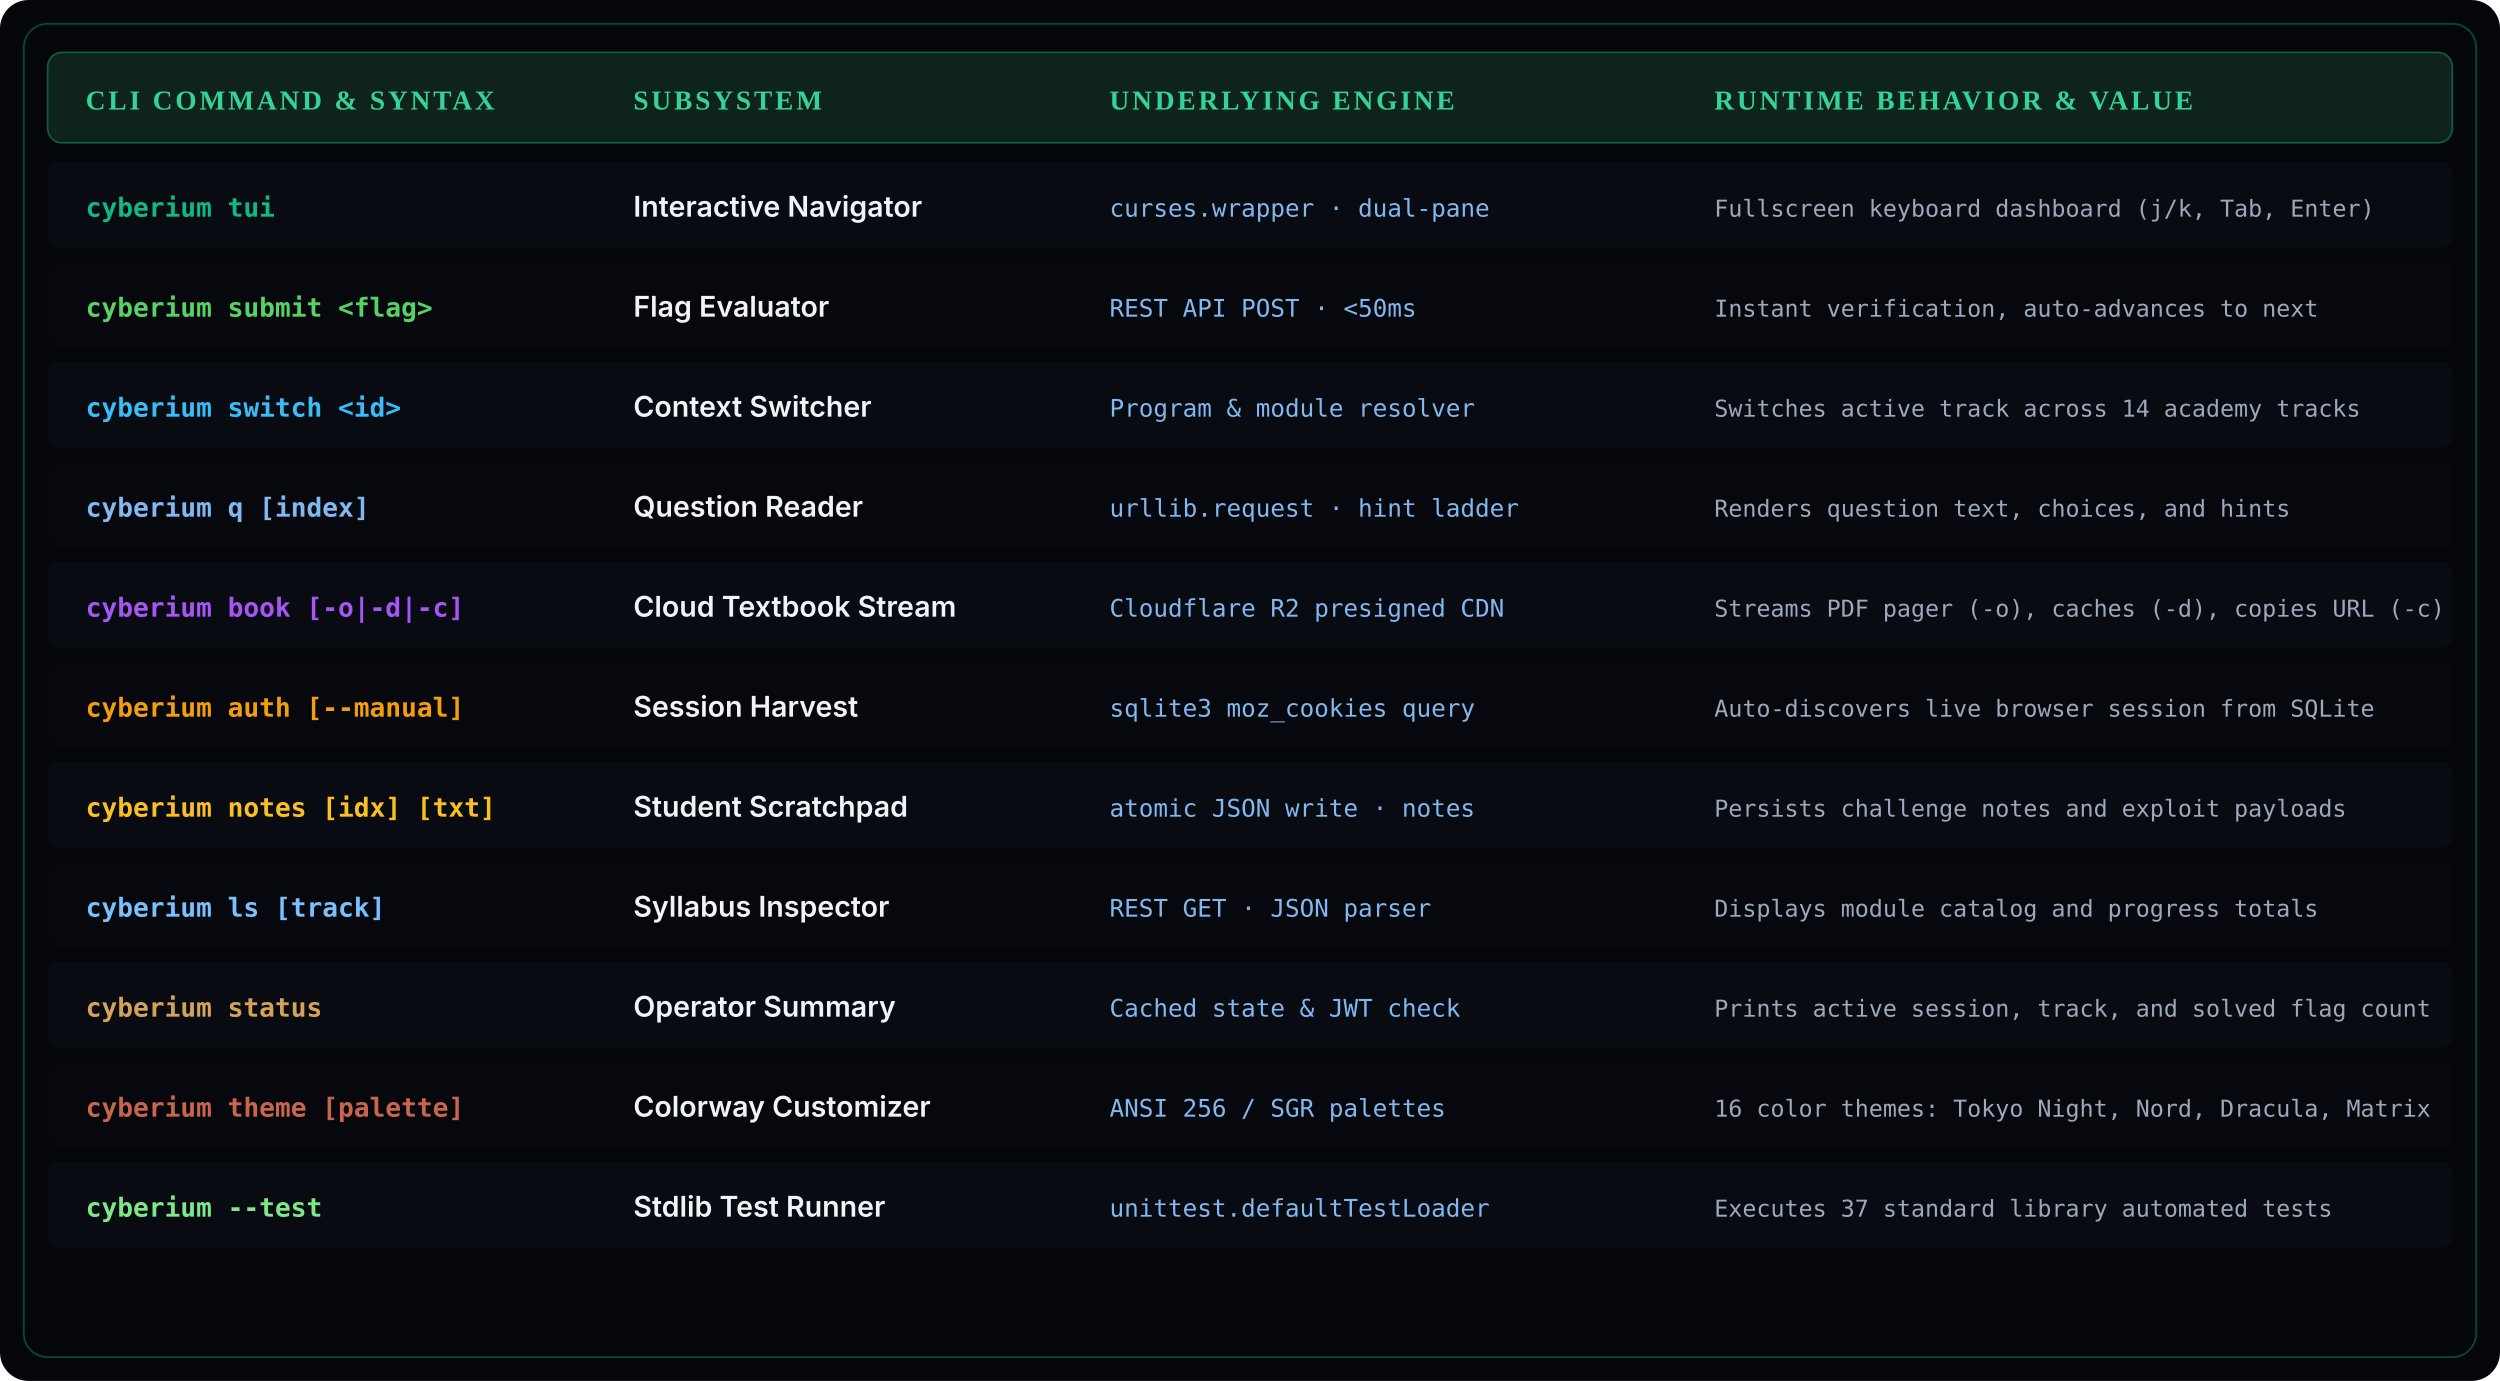
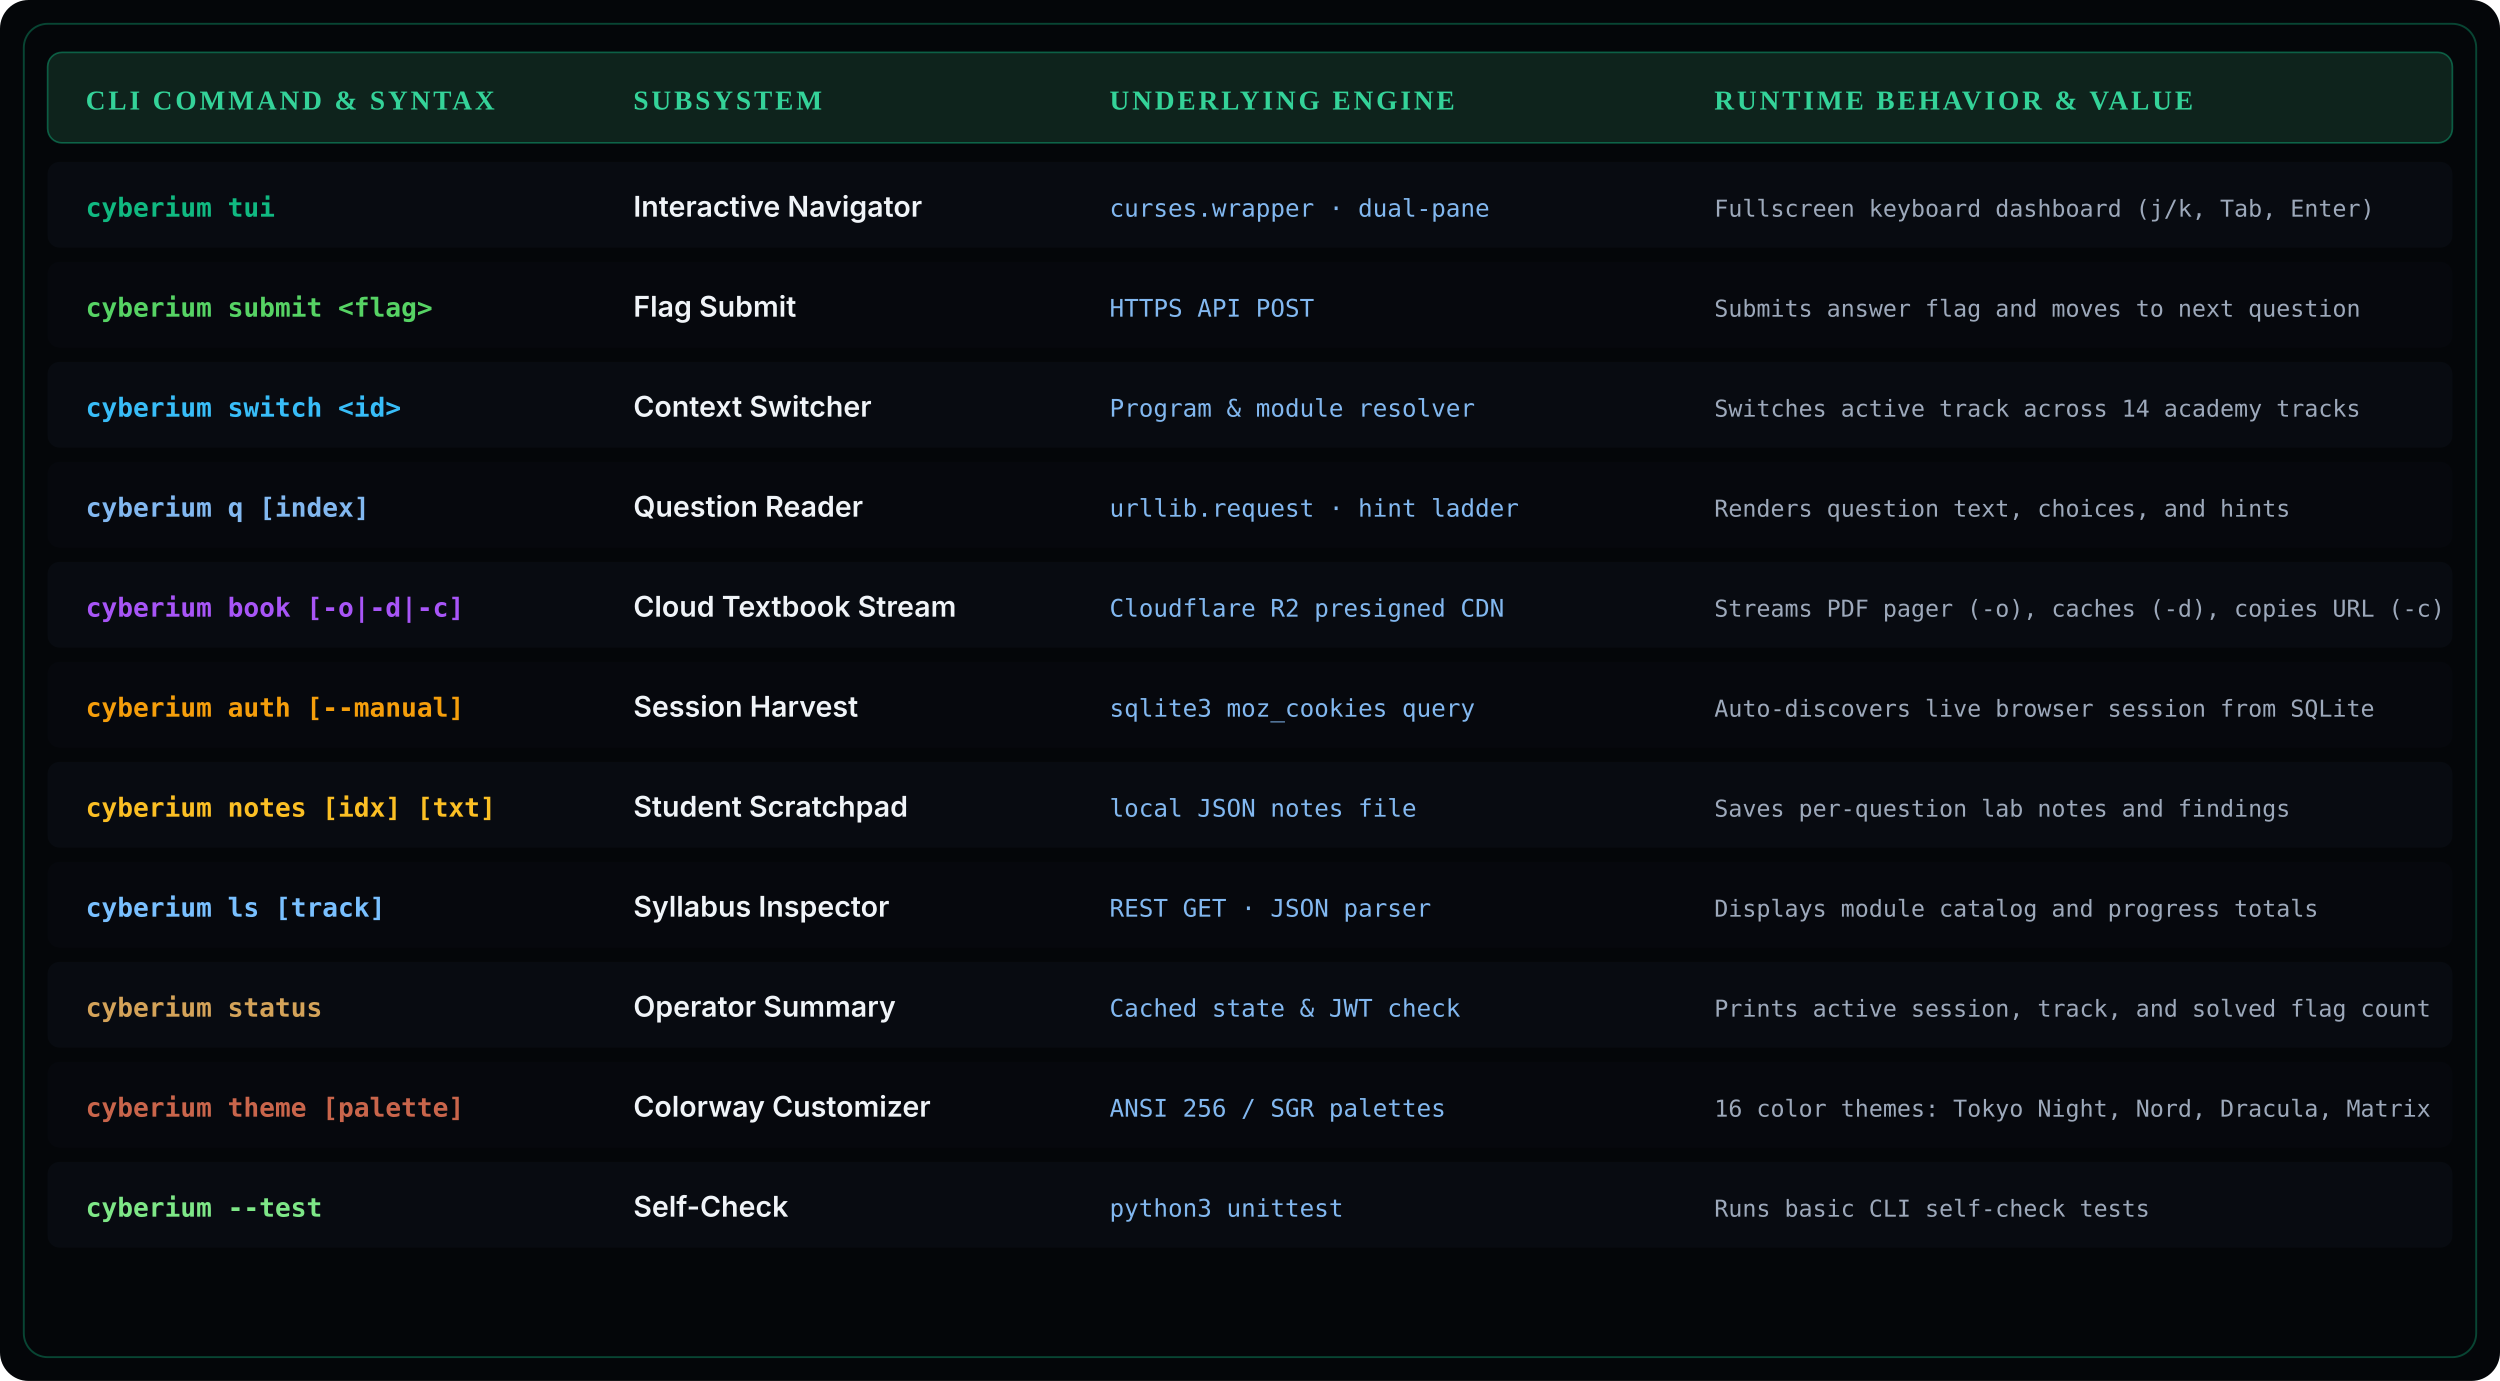
<svg xmlns="http://www.w3.org/2000/svg" viewBox="0 0 1050 580" width="100%" height="100%">
  <rect width="1050" height="580" rx="12" fill="#040609" />
  <rect x="10" y="10" width="1030" height="560" rx="10" fill="none" stroke="#10b981" stroke-width="0.8" stroke-opacity="0.35" />
  <g transform="translate(20, 22)">
    <rect x="0" y="0" width="1010" height="38" rx="6" fill="#0e231c" stroke="#10b981" stroke-width="0.7" stroke-opacity="0.45" />
    <text x="16" y="24" font-family="Georgia, 'Times New Roman', serif" font-size="11.5" font-weight="700" fill="#34d399" letter-spacing="1.2">CLI COMMAND &amp; SYNTAX</text>
    <text x="246" y="24" font-family="Georgia, 'Times New Roman', serif" font-size="11.5" font-weight="700" fill="#34d399" letter-spacing="1.2">SUBSYSTEM</text>
    <text x="446" y="24" font-family="Georgia, 'Times New Roman', serif" font-size="11.5" font-weight="700" fill="#34d399" letter-spacing="1.2">UNDERLYING ENGINE</text>
    <text x="700" y="24" font-family="Georgia, 'Times New Roman', serif" font-size="11.5" font-weight="700" fill="#34d399" letter-spacing="1.2">RUNTIME BEHAVIOR &amp; VALUE</text>
  </g>
  <g transform="translate(20, 68)">
    <rect x="0" y="0" width="1010" height="36" rx="5" fill="#080b11" />
    <text x="16" y="23" font-family="ui-monospace, 'JetBrains Mono', monospace" font-size="11.0" font-weight="700" fill="#10b981">cyberium tui</text>
    <text x="246" y="23" font-family="-apple-system, BlinkMacSystemFont, 'Segoe UI', sans-serif" font-size="12.0" font-weight="600" fill="#f0f4f8">Interactive Navigator</text>
    <text x="446" y="23" font-family="ui-monospace, 'JetBrains Mono', monospace" font-size="10.2" fill="#82b8f0">curses.wrapper · dual-pane</text>
    <text x="700" y="23" font-family="ui-monospace, 'JetBrains Mono', monospace" font-size="9.8" fill="#9da9bb">Fullscreen keyboard dashboard (j/k, Tab, Enter)</text>
  </g>
  <g transform="translate(20, 110)">
    <rect x="0" y="0" width="1010" height="36" rx="5" fill="#06080d" />
    <text x="16" y="23" font-family="ui-monospace, 'JetBrains Mono', monospace" font-size="11.0" font-weight="700" fill="#56d364">cyberium submit &lt;flag&gt;</text>
-     <text x="246" y="23" font-family="-apple-system, BlinkMacSystemFont, 'Segoe UI', sans-serif" font-size="12.0" font-weight="600" fill="#f0f4f8">Flag Evaluator</text>
-     <text x="446" y="23" font-family="ui-monospace, 'JetBrains Mono', monospace" font-size="10.2" fill="#82b8f0">REST API POST · &lt;50ms</text>
-     <text x="700" y="23" font-family="ui-monospace, 'JetBrains Mono', monospace" font-size="9.8" fill="#9da9bb">Instant verification, auto-advances to next</text>
+     <text x="246" y="23" font-family="-apple-system, BlinkMacSystemFont, 'Segoe UI', sans-serif" font-size="12.0" font-weight="600" fill="#f0f4f8">Flag Submit</text>
+     <text x="446" y="23" font-family="ui-monospace, 'JetBrains Mono', monospace" font-size="10.2" fill="#82b8f0">HTTPS API POST</text>
+     <text x="700" y="23" font-family="ui-monospace, 'JetBrains Mono', monospace" font-size="9.8" fill="#9da9bb">Submits answer flag and moves to next question</text>
  </g>
  <g transform="translate(20, 152)">
    <rect x="0" y="0" width="1010" height="36" rx="5" fill="#080b11" />
    <text x="16" y="23" font-family="ui-monospace, 'JetBrains Mono', monospace" font-size="11.0" font-weight="700" fill="#38bdf8">cyberium switch &lt;id&gt;</text>
    <text x="246" y="23" font-family="-apple-system, BlinkMacSystemFont, 'Segoe UI', sans-serif" font-size="12.0" font-weight="600" fill="#f0f4f8">Context Switcher</text>
    <text x="446" y="23" font-family="ui-monospace, 'JetBrains Mono', monospace" font-size="10.2" fill="#82b8f0">Program &amp; module resolver</text>
    <text x="700" y="23" font-family="ui-monospace, 'JetBrains Mono', monospace" font-size="9.8" fill="#9da9bb">Switches active track across 14 academy tracks</text>
  </g>
  <g transform="translate(20, 194)">
    <rect x="0" y="0" width="1010" height="36" rx="5" fill="#06080d" />
    <text x="16" y="23" font-family="ui-monospace, 'JetBrains Mono', monospace" font-size="11.0" font-weight="700" fill="#82b8f0">cyberium q [index]</text>
    <text x="246" y="23" font-family="-apple-system, BlinkMacSystemFont, 'Segoe UI', sans-serif" font-size="12.0" font-weight="600" fill="#f0f4f8">Question Reader</text>
    <text x="446" y="23" font-family="ui-monospace, 'JetBrains Mono', monospace" font-size="10.2" fill="#82b8f0">urllib.request · hint ladder</text>
    <text x="700" y="23" font-family="ui-monospace, 'JetBrains Mono', monospace" font-size="9.8" fill="#9da9bb">Renders question text, choices, and hints</text>
  </g>
  <g transform="translate(20, 236)">
    <rect x="0" y="0" width="1010" height="36" rx="5" fill="#080b11" />
    <text x="16" y="23" font-family="ui-monospace, 'JetBrains Mono', monospace" font-size="11.0" font-weight="700" fill="#a855f7">cyberium book [-o|-d|-c]</text>
    <text x="246" y="23" font-family="-apple-system, BlinkMacSystemFont, 'Segoe UI', sans-serif" font-size="12.0" font-weight="600" fill="#f0f4f8">Cloud Textbook Stream</text>
    <text x="446" y="23" font-family="ui-monospace, 'JetBrains Mono', monospace" font-size="10.2" fill="#82b8f0">Cloudflare R2 presigned CDN</text>
    <text x="700" y="23" font-family="ui-monospace, 'JetBrains Mono', monospace" font-size="9.8" fill="#9da9bb">Streams PDF pager (-o), caches (-d), copies URL (-c)</text>
  </g>
  <g transform="translate(20, 278)">
    <rect x="0" y="0" width="1010" height="36" rx="5" fill="#06080d" />
    <text x="16" y="23" font-family="ui-monospace, 'JetBrains Mono', monospace" font-size="11.0" font-weight="700" fill="#f59e0b">cyberium auth [--manual]</text>
    <text x="246" y="23" font-family="-apple-system, BlinkMacSystemFont, 'Segoe UI', sans-serif" font-size="12.0" font-weight="600" fill="#f0f4f8">Session Harvest</text>
    <text x="446" y="23" font-family="ui-monospace, 'JetBrains Mono', monospace" font-size="10.2" fill="#82b8f0">sqlite3 moz_cookies query</text>
    <text x="700" y="23" font-family="ui-monospace, 'JetBrains Mono', monospace" font-size="9.8" fill="#9da9bb">Auto-discovers live browser session from SQLite</text>
  </g>
  <g transform="translate(20, 320)">
    <rect x="0" y="0" width="1010" height="36" rx="5" fill="#080b11" />
    <text x="16" y="23" font-family="ui-monospace, 'JetBrains Mono', monospace" font-size="11.0" font-weight="700" fill="#fbbf24">cyberium notes [idx] [txt]</text>
    <text x="246" y="23" font-family="-apple-system, BlinkMacSystemFont, 'Segoe UI', sans-serif" font-size="12.0" font-weight="600" fill="#f0f4f8">Student Scratchpad</text>
-     <text x="446" y="23" font-family="ui-monospace, 'JetBrains Mono', monospace" font-size="10.2" fill="#82b8f0">atomic JSON write · notes</text>
-     <text x="700" y="23" font-family="ui-monospace, 'JetBrains Mono', monospace" font-size="9.8" fill="#9da9bb">Persists challenge notes and exploit payloads</text>
+     <text x="446" y="23" font-family="ui-monospace, 'JetBrains Mono', monospace" font-size="10.2" fill="#82b8f0">local JSON notes file</text>
+     <text x="700" y="23" font-family="ui-monospace, 'JetBrains Mono', monospace" font-size="9.8" fill="#9da9bb">Saves per-question lab notes and findings</text>
  </g>
  <g transform="translate(20, 362)">
    <rect x="0" y="0" width="1010" height="36" rx="5" fill="#06080d" />
    <text x="16" y="23" font-family="ui-monospace, 'JetBrains Mono', monospace" font-size="11.0" font-weight="700" fill="#79c0ff">cyberium ls [track]</text>
    <text x="246" y="23" font-family="-apple-system, BlinkMacSystemFont, 'Segoe UI', sans-serif" font-size="12.0" font-weight="600" fill="#f0f4f8">Syllabus Inspector</text>
    <text x="446" y="23" font-family="ui-monospace, 'JetBrains Mono', monospace" font-size="10.2" fill="#82b8f0">REST GET · JSON parser</text>
    <text x="700" y="23" font-family="ui-monospace, 'JetBrains Mono', monospace" font-size="9.8" fill="#9da9bb">Displays module catalog and progress totals</text>
  </g>
  <g transform="translate(20, 404)">
    <rect x="0" y="0" width="1010" height="36" rx="5" fill="#080b11" />
    <text x="16" y="23" font-family="ui-monospace, 'JetBrains Mono', monospace" font-size="11.0" font-weight="700" fill="#d4a359">cyberium status</text>
    <text x="246" y="23" font-family="-apple-system, BlinkMacSystemFont, 'Segoe UI', sans-serif" font-size="12.0" font-weight="600" fill="#f0f4f8">Operator Summary</text>
    <text x="446" y="23" font-family="ui-monospace, 'JetBrains Mono', monospace" font-size="10.2" fill="#82b8f0">Cached state &amp; JWT check</text>
    <text x="700" y="23" font-family="ui-monospace, 'JetBrains Mono', monospace" font-size="9.8" fill="#9da9bb">Prints active session, track, and solved flag count</text>
  </g>
  <g transform="translate(20, 446)">
    <rect x="0" y="0" width="1010" height="36" rx="5" fill="#06080d" />
    <text x="16" y="23" font-family="ui-monospace, 'JetBrains Mono', monospace" font-size="11.0" font-weight="700" fill="#c9654b">cyberium theme [palette]</text>
    <text x="246" y="23" font-family="-apple-system, BlinkMacSystemFont, 'Segoe UI', sans-serif" font-size="12.0" font-weight="600" fill="#f0f4f8">Colorway Customizer</text>
    <text x="446" y="23" font-family="ui-monospace, 'JetBrains Mono', monospace" font-size="10.2" fill="#82b8f0">ANSI 256 / SGR palettes</text>
    <text x="700" y="23" font-family="ui-monospace, 'JetBrains Mono', monospace" font-size="9.8" fill="#9da9bb">16 color themes: Tokyo Night, Nord, Dracula, Matrix</text>
  </g>
  <g transform="translate(20, 488)">
    <rect x="0" y="0" width="1010" height="36" rx="5" fill="#080b11" />
    <text x="16" y="23" font-family="ui-monospace, 'JetBrains Mono', monospace" font-size="11.0" font-weight="700" fill="#7ee787">cyberium --test</text>
-     <text x="246" y="23" font-family="-apple-system, BlinkMacSystemFont, 'Segoe UI', sans-serif" font-size="12.0" font-weight="600" fill="#f0f4f8">Stdlib Test Runner</text>
-     <text x="446" y="23" font-family="ui-monospace, 'JetBrains Mono', monospace" font-size="10.2" fill="#82b8f0">unittest.defaultTestLoader</text>
-     <text x="700" y="23" font-family="ui-monospace, 'JetBrains Mono', monospace" font-size="9.8" fill="#9da9bb">Executes 37 standard library automated tests</text>
+     <text x="246" y="23" font-family="-apple-system, BlinkMacSystemFont, 'Segoe UI', sans-serif" font-size="12.0" font-weight="600" fill="#f0f4f8">Self-Check</text>
+     <text x="446" y="23" font-family="ui-monospace, 'JetBrains Mono', monospace" font-size="10.2" fill="#82b8f0">python3 unittest</text>
+     <text x="700" y="23" font-family="ui-monospace, 'JetBrains Mono', monospace" font-size="9.8" fill="#9da9bb">Runs basic CLI self-check tests</text>
  </g>
</svg>
